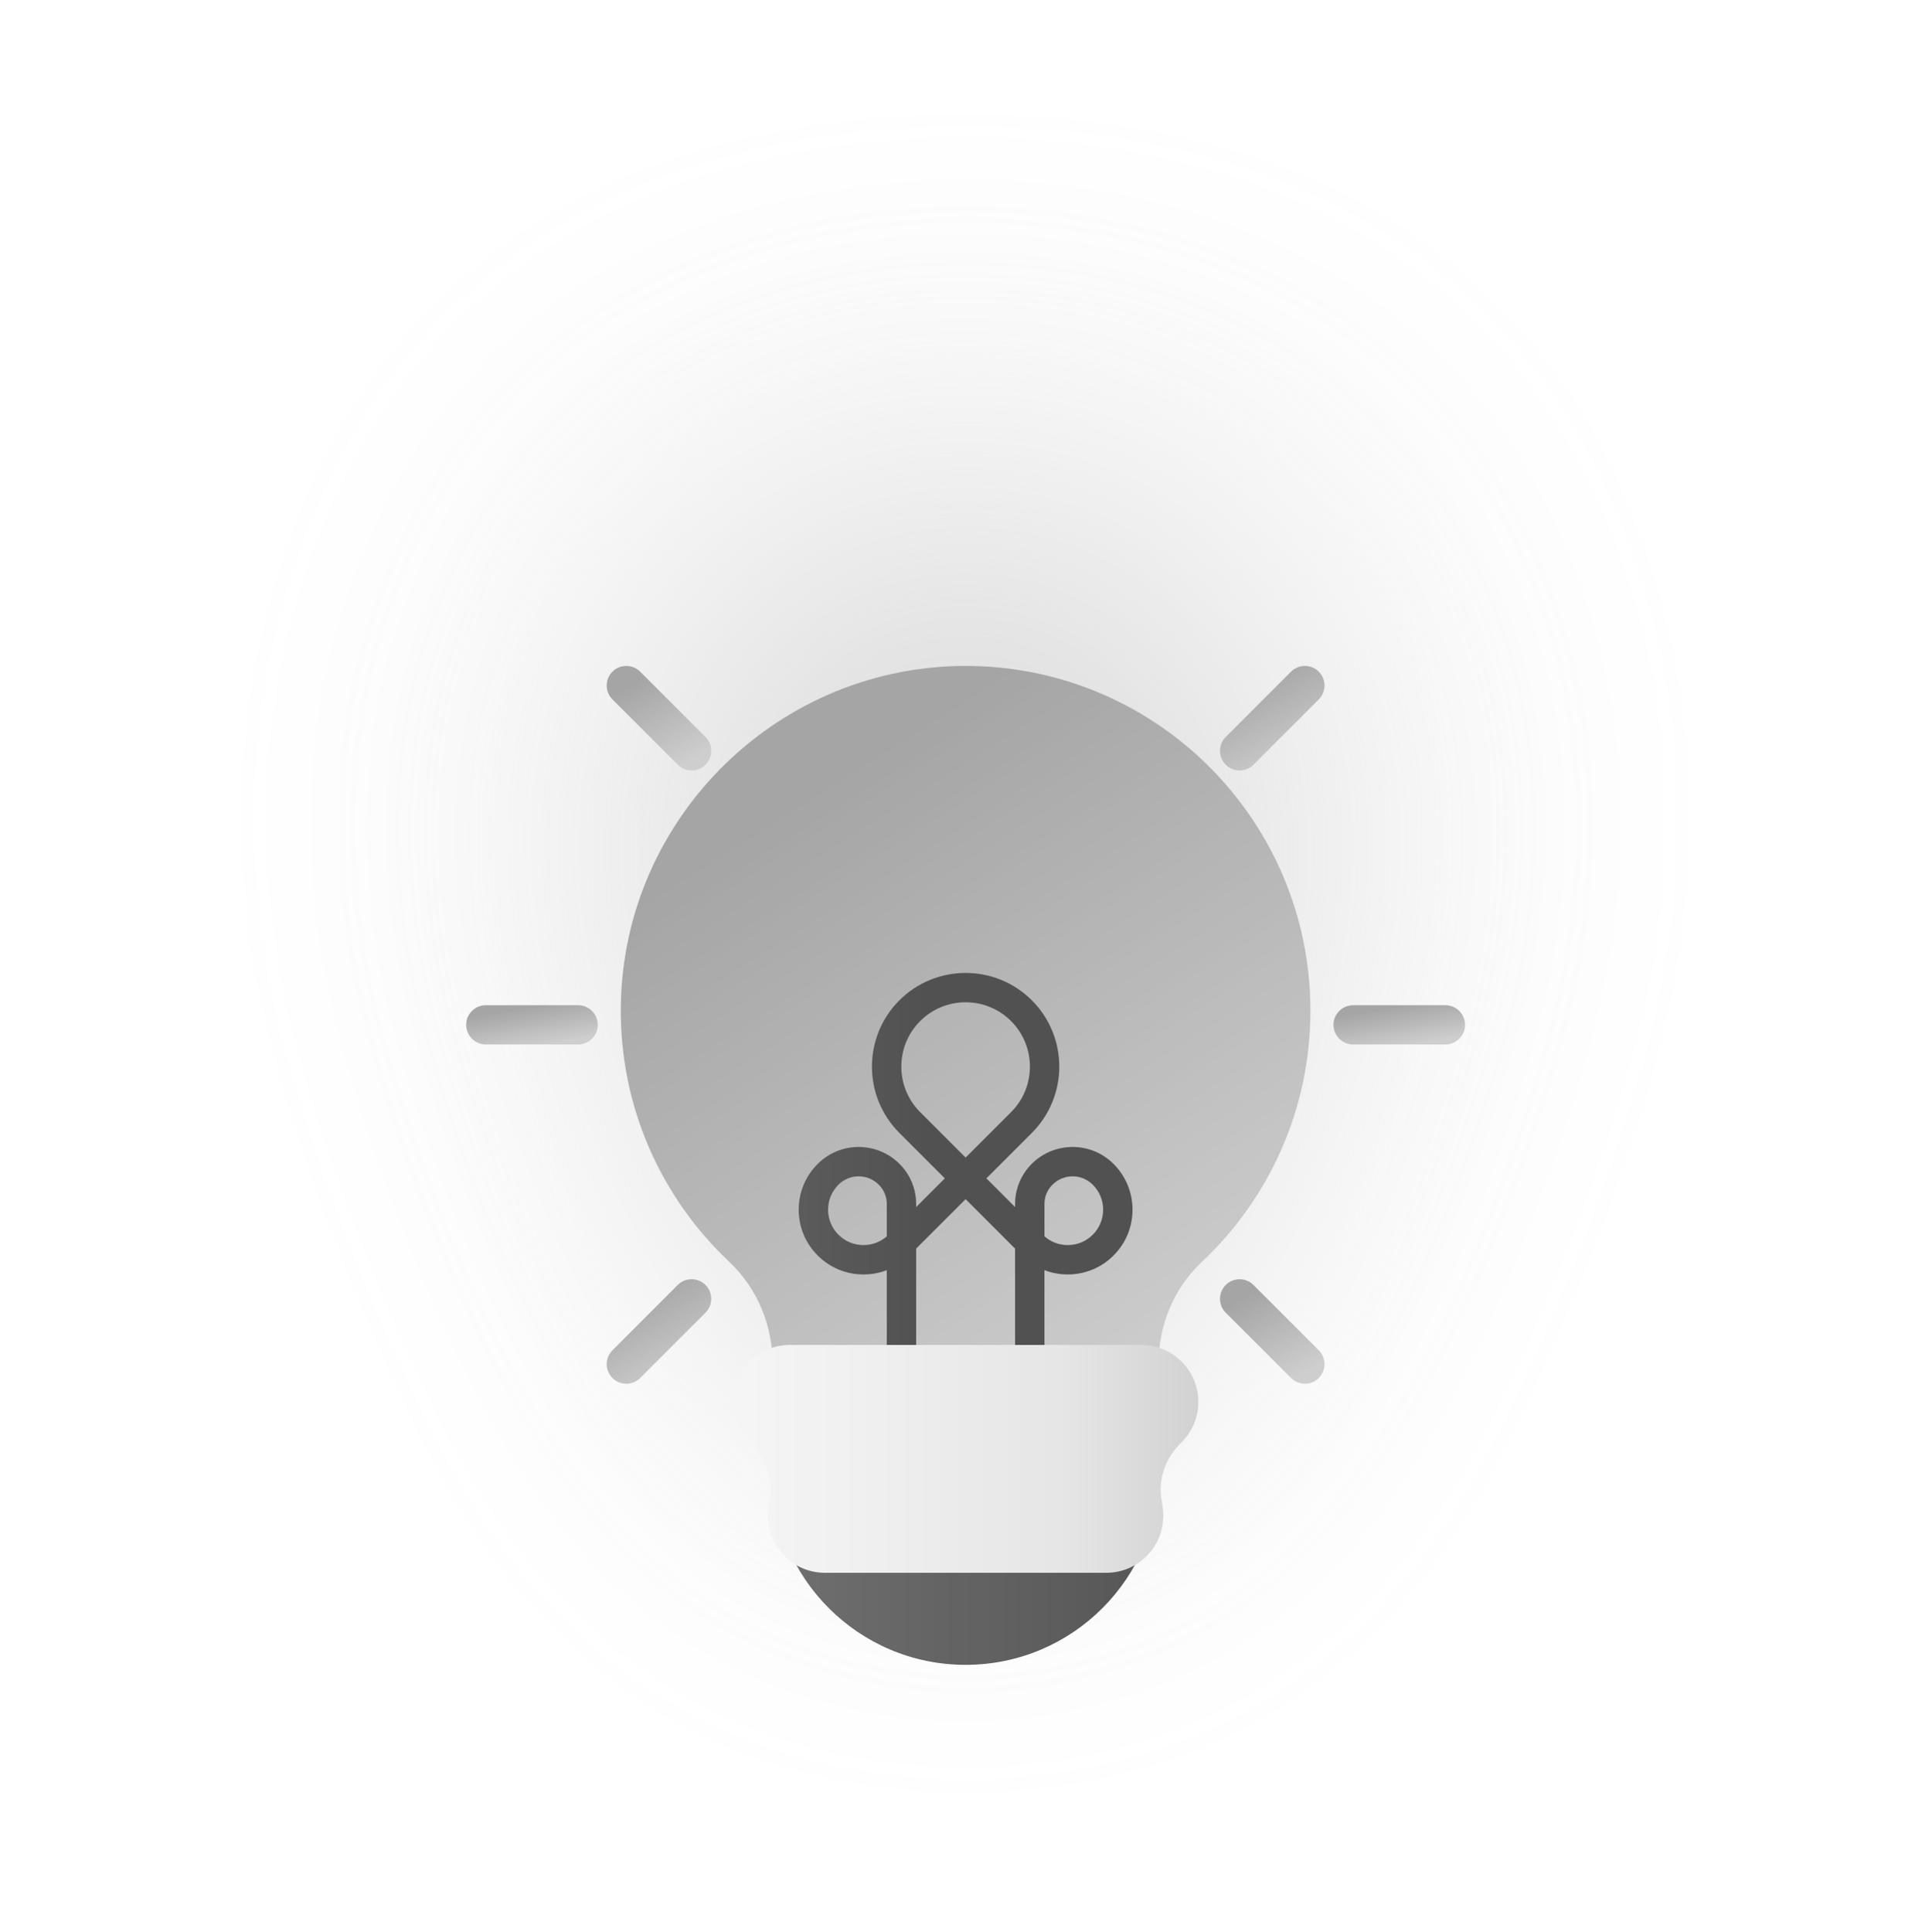
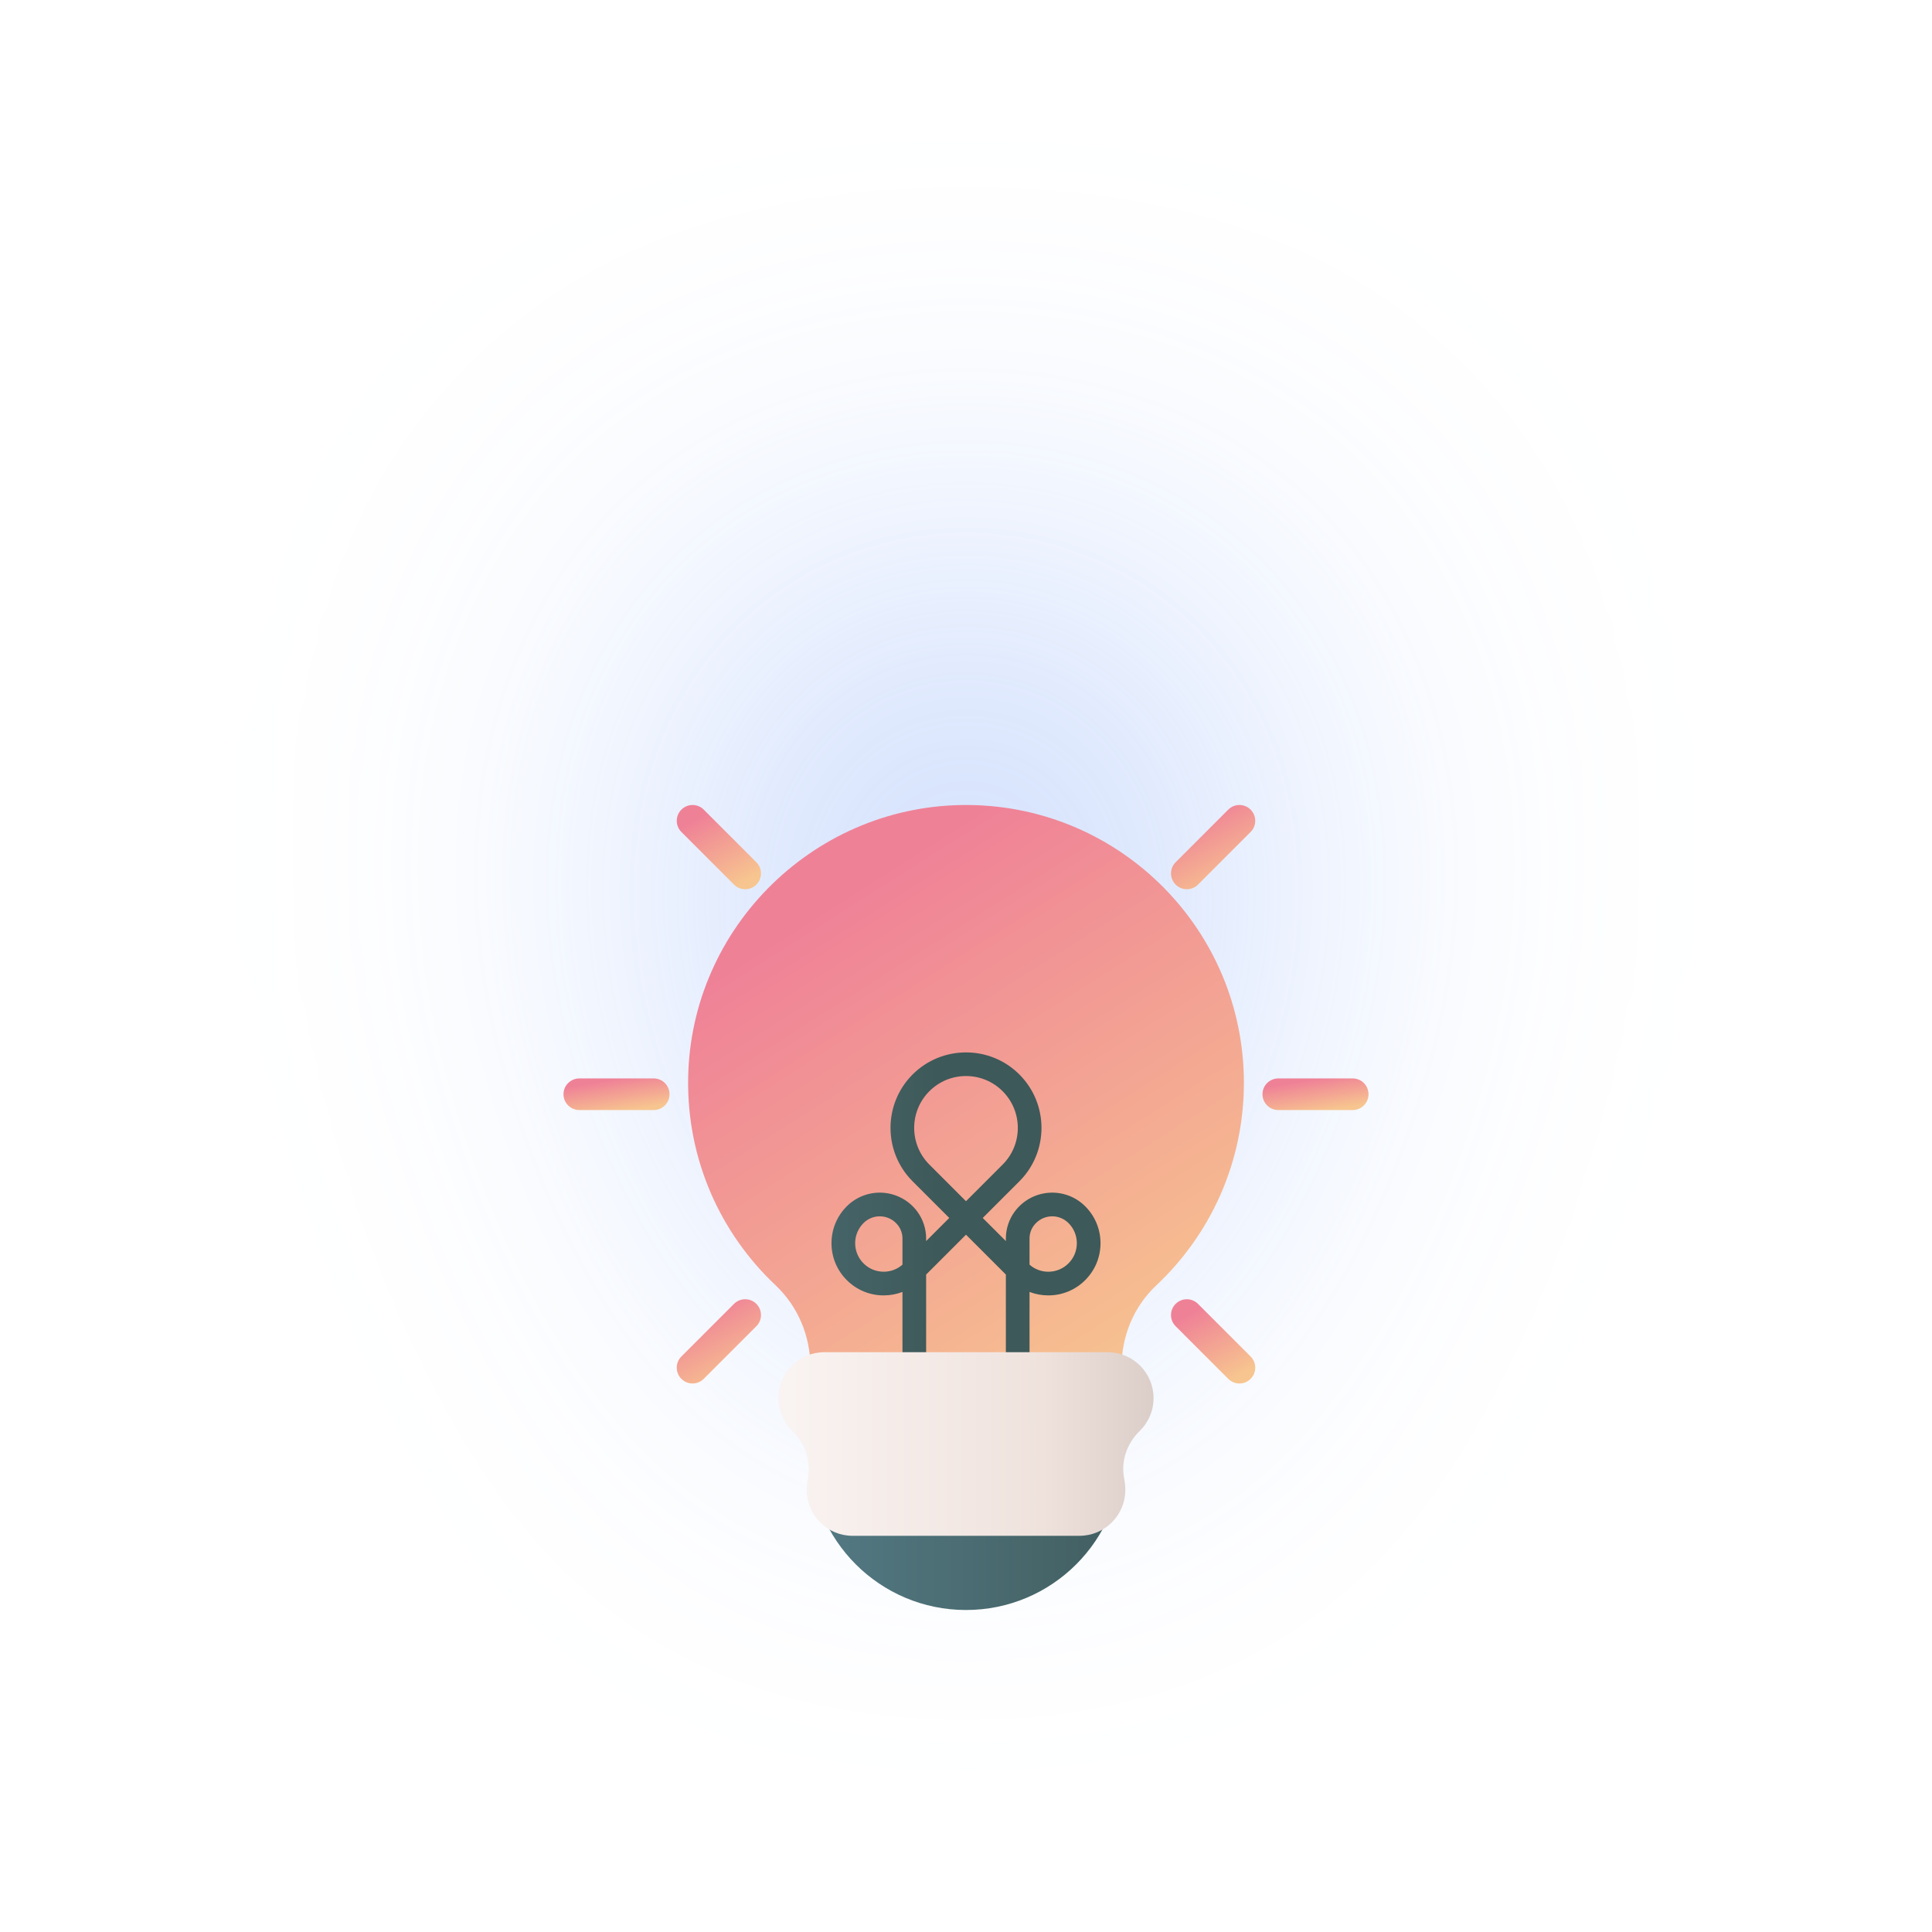
- <svg xmlns="http://www.w3.org/2000/svg" width="290" height="290" viewBox="0 0 290 290" fill="none">
-   <g style="mix-blend-mode:luminosity" filter="url(#filter0_d)">
-     <path d="M196.779 151.779C196.779 123.386 173.925 100.33 145.609 100.004C117.175 99.676 93.637 122.58 93.226 151.013C93.007 166.177 99.307 179.873 109.504 189.477C113.701 193.431 116.011 198.989 116.011 204.755V219.07H173.988V204.667C173.988 198.948 176.284 193.435 180.452 189.519C190.502 180.074 196.779 166.66 196.779 151.779Z" fill="url(#paint0_linear)" />
-     <path d="M167.215 174.777C165.426 172.988 162.956 172.068 160.43 172.254C157.906 172.44 155.595 173.712 154.087 175.744C153.017 177.187 152.427 178.971 152.427 180.767V181.255L148.12 176.947L154.951 170.117C160.437 164.63 160.437 155.702 154.951 150.216C149.463 144.729 140.536 144.729 135.049 150.216C129.563 155.702 129.563 164.63 135.049 170.117L141.88 176.947L137.573 181.255V180.767C137.573 178.971 136.983 177.187 135.913 175.744C134.405 173.712 132.093 172.44 129.57 172.254C127.049 172.069 124.574 172.988 122.785 174.777C120.948 176.614 119.936 179.056 119.936 181.653C119.936 184.251 120.948 186.693 122.785 188.529C124.622 190.366 127.063 191.378 129.661 191.378C130.877 191.378 132.059 191.156 133.161 190.732V208.174C133.161 209.392 134.148 210.38 135.367 210.38C136.585 210.38 137.573 209.392 137.573 208.174V187.494L145 180.067L152.427 187.494V208.174C152.427 209.392 153.415 210.38 154.633 210.38C155.852 210.38 156.839 209.392 156.839 208.174V190.732C157.941 191.156 159.123 191.378 160.339 191.378C162.936 191.378 165.378 190.367 167.215 188.529C169.051 186.693 170.063 184.251 170.063 181.653C170.063 179.056 169.051 176.614 167.215 174.777ZM133.161 185.651C132.192 186.502 130.962 186.966 129.661 186.966C128.242 186.966 126.908 186.413 125.905 185.41C124.901 184.406 124.348 183.072 124.348 181.653C124.348 180.234 124.901 178.9 125.905 177.897C126.711 177.09 127.799 176.643 128.931 176.643C129.035 176.643 129.141 176.647 129.246 176.654C130.489 176.746 131.627 177.372 132.37 178.373C132.88 179.061 133.161 179.911 133.161 180.768V185.651ZM138.169 153.335C139.994 151.51 142.42 150.506 145 150.506C147.58 150.506 150.006 151.511 151.831 153.335C155.598 157.102 155.598 163.23 151.831 166.997L145 173.828L138.169 166.997C134.403 163.23 134.403 157.102 138.169 153.335ZM164.095 185.41C163.092 186.414 161.758 186.966 160.339 186.966C159.038 186.966 157.808 186.502 156.839 185.651V180.768C156.839 179.911 157.12 179.061 157.63 178.373C158.373 177.372 159.511 176.746 160.754 176.654C161.993 176.562 163.214 177.016 164.095 177.897C165.099 178.9 165.651 180.234 165.651 181.654C165.651 183.073 165.099 184.407 164.095 185.41Z" fill="url(#paint1_linear)" />
-     <path d="M145 250C128.959 250 115.956 236.997 115.956 220.956V219.07H174.045V220.956C174.044 236.997 161.041 250 145 250Z" fill="url(#paint2_linear)" />
-     <path d="M171.393 201.964H118.607C113.883 201.964 110.054 205.793 110.054 210.517C110.054 212.922 111.046 215.095 112.644 216.649C115.007 218.947 116.172 222.253 115.53 225.486C115.395 226.169 115.314 226.885 115.314 227.623C115.314 232.347 119.143 236.177 123.867 236.177H166.133C170.857 236.177 174.686 232.347 174.686 227.623C174.686 226.885 174.606 226.169 174.47 225.486C173.828 222.253 174.993 218.947 177.356 216.649C178.954 215.095 179.946 212.922 179.946 210.517C179.946 205.793 176.116 201.964 171.393 201.964Z" fill="url(#paint3_linear)" />
-     <path d="M217.054 156.841H203.189C201.562 156.841 200.243 155.522 200.243 153.896C200.243 152.269 201.562 150.95 203.189 150.95H217.054C218.681 150.95 220 152.269 220 153.896C220 155.522 218.681 156.841 217.054 156.841Z" fill="url(#paint4_linear)" />
-     <path d="M86.811 156.841H72.946C71.319 156.841 70 155.522 70 153.896C70 152.269 71.319 150.95 72.946 150.95H86.811C88.438 150.95 89.757 152.269 89.757 153.896C89.757 155.522 88.438 156.841 86.811 156.841Z" fill="url(#paint5_linear)" />
-     <path d="M195.95 207.792C195.196 207.792 194.443 207.504 193.867 206.929L184.063 197.124C182.912 195.974 182.912 194.109 184.063 192.959C185.213 191.809 187.078 191.809 188.228 192.959L198.033 202.763C199.183 203.914 199.183 205.779 198.033 206.929C197.458 207.504 196.704 207.792 195.95 207.792Z" fill="url(#paint6_linear)" />
-     <path d="M103.854 115.696C103.101 115.696 102.347 115.408 101.772 114.833L91.967 105.028C90.817 103.878 90.817 102.013 91.967 100.863C93.117 99.712 94.982 99.712 96.133 100.863L105.937 110.667C107.088 111.817 107.088 113.682 105.937 114.833C105.362 115.408 104.608 115.696 103.854 115.696Z" fill="url(#paint7_linear)" />
-     <path d="M94.05 207.791C93.296 207.791 92.542 207.504 91.967 206.929C90.816 205.778 90.816 203.913 91.967 202.763L101.771 192.958C102.922 191.808 104.787 191.808 105.937 192.958C107.087 194.109 107.087 195.974 105.937 197.124L96.132 206.929C95.557 207.504 94.803 207.791 94.05 207.791Z" fill="url(#paint8_linear)" />
-     <path d="M186.145 115.696C185.392 115.696 184.638 115.408 184.063 114.833C182.912 113.683 182.912 111.818 184.063 110.667L193.867 100.863C195.018 99.713 196.883 99.713 198.033 100.863C199.183 102.013 199.183 103.878 198.033 105.029L188.228 114.833C187.653 115.408 186.899 115.696 186.145 115.696Z" fill="url(#paint9_linear)" />
+ <svg xmlns="http://www.w3.org/2000/svg" width="240" height="240" viewBox="0 0 240 240" fill="none">
+   <g filter="url(#filter0_d)">
+     <path d="M154.52 134.52C154.52 115.59 139.284 100.22 120.406 100.002C101.45 99.784 85.758 115.053 85.484 134.008C85.338 144.118 89.538 153.248 96.336 159.652C99.134 162.287 100.674 165.993 100.674 169.837V179.38H139.326V169.778C139.326 165.965 140.856 162.29 143.635 159.679C150.335 153.383 154.52 144.44 154.52 134.52Z" fill="url(#paint0_linear)" />
+     <path d="M134.81 149.851C133.617 148.659 131.971 148.045 130.286 148.17C128.604 148.294 127.063 149.142 126.058 150.496C125.345 151.458 124.952 152.647 124.952 153.845V154.17L122.08 151.298L126.634 146.744C130.291 143.087 130.291 137.135 126.634 133.477C122.976 129.819 117.024 129.819 113.366 133.477C109.708 137.135 109.708 143.087 113.366 146.744L117.92 151.298L115.048 154.17V153.845C115.048 152.647 114.656 151.458 113.942 150.496C112.937 149.142 111.396 148.294 109.714 148.17C108.033 148.046 106.383 148.659 105.19 149.851C103.966 151.076 103.291 152.704 103.291 154.436C103.291 156.167 103.965 157.795 105.19 159.02C106.415 160.244 108.042 160.919 109.774 160.919C110.585 160.919 111.373 160.771 112.107 160.488V172.116C112.107 172.928 112.766 173.587 113.578 173.587C114.39 173.587 115.048 172.928 115.048 172.116V158.329L120 153.378L124.952 158.329V172.116C124.952 172.928 125.61 173.587 126.422 173.587C127.235 173.587 127.893 172.928 127.893 172.116V160.488C128.627 160.771 129.415 160.919 130.226 160.919C131.957 160.919 133.586 160.244 134.81 159.02C136.034 157.795 136.709 156.167 136.709 154.436C136.709 152.704 136.034 151.076 134.81 149.851ZM112.107 157.1C111.461 157.668 110.642 157.977 109.774 157.977C108.828 157.977 107.939 157.609 107.27 156.94C106.601 156.271 106.232 155.381 106.232 154.436C106.232 153.49 106.601 152.6 107.27 151.931C107.807 151.394 108.533 151.095 109.287 151.095C109.357 151.095 109.427 151.098 109.497 151.103C110.326 151.164 111.085 151.582 111.58 152.249C111.92 152.707 112.107 153.274 112.107 153.845V157.1ZM115.446 135.557C116.663 134.34 118.28 133.67 120 133.67C121.72 133.67 123.337 134.34 124.554 135.557C127.065 138.068 127.065 142.154 124.554 144.665L120 149.219L115.446 144.665C112.935 142.154 112.935 138.068 115.446 135.557ZM132.73 156.94C132.061 157.609 131.172 157.978 130.226 157.978C129.359 157.978 128.539 157.668 127.893 157.101V153.845C127.893 153.274 128.08 152.707 128.42 152.249C128.915 151.582 129.674 151.164 130.503 151.103C131.329 151.042 132.143 151.344 132.73 151.931C133.399 152.6 133.768 153.49 133.768 154.436C133.768 155.382 133.399 156.271 132.73 156.94Z" fill="url(#paint1_linear)" />
+     <path d="M120 200C109.306 200 100.637 191.331 100.637 180.637V179.38H139.363V180.637C139.363 191.331 130.694 200 120 200Z" fill="url(#paint2_linear)" />
+     <path d="M137.595 167.976H102.405C99.256 167.976 96.703 170.529 96.703 173.678C96.703 175.281 97.364 176.73 98.43 177.766C100.005 179.298 100.782 181.502 100.354 183.657C100.263 184.113 100.21 184.59 100.21 185.082C100.21 188.231 102.762 190.784 105.912 190.784H134.089C137.238 190.784 139.791 188.231 139.791 185.082C139.791 184.59 139.737 184.113 139.647 183.657C139.219 181.502 139.996 179.298 141.571 177.766C142.636 176.73 143.298 175.281 143.298 173.678C143.297 170.529 140.744 167.976 137.595 167.976Z" fill="url(#paint3_linear)" />
+     <path d="M168.036 137.894H158.793C157.708 137.894 156.829 137.015 156.829 135.93C156.829 134.846 157.708 133.967 158.793 133.967H168.036C169.121 133.967 170 134.846 170 135.93C170 137.015 169.121 137.894 168.036 137.894Z" fill="url(#paint4_linear)" />
+     <path d="M81.208 137.894H71.964C70.879 137.894 70 137.015 70 135.93C70 134.846 70.879 133.967 71.964 133.967H81.208C82.292 133.967 83.171 134.846 83.171 135.93C83.171 137.015 82.292 137.894 81.208 137.894Z" fill="url(#paint5_linear)" />
+     <path d="M153.967 171.861C153.464 171.861 152.962 171.669 152.578 171.286L146.042 164.749C145.275 163.983 145.275 162.739 146.042 161.972C146.809 161.206 148.052 161.206 148.819 161.972L155.355 168.509C156.122 169.276 156.122 170.519 155.355 171.286C154.972 171.669 154.469 171.861 153.967 171.861Z" fill="url(#paint6_linear)" />
+     <path d="M92.57 110.464C92.067 110.464 91.564 110.272 91.181 109.889L84.645 103.352C83.878 102.585 83.878 101.342 84.645 100.575C85.412 99.808 86.655 99.808 87.422 100.575L93.958 107.111C94.725 107.878 94.725 109.122 93.958 109.888C93.575 110.272 93.072 110.464 92.57 110.464Z" fill="url(#paint7_linear)" />
+     <path d="M86.033 171.861C85.531 171.861 85.028 171.669 84.644 171.286C83.878 170.519 83.878 169.276 84.644 168.509L91.181 161.972C91.948 161.206 93.191 161.206 93.958 161.972C94.725 162.739 94.725 163.983 93.958 164.749L87.421 171.286C87.038 171.669 86.536 171.861 86.033 171.861Z" fill="url(#paint8_linear)" />
+     <path d="M147.43 110.464C146.928 110.464 146.425 110.272 146.042 109.889C145.275 109.122 145.275 107.878 146.042 107.112L152.578 100.575C153.345 99.808 154.588 99.809 155.355 100.575C156.122 101.342 156.122 102.586 155.355 103.352L148.819 109.889C148.435 110.272 147.933 110.464 147.43 110.464Z" fill="url(#paint9_linear)" />
  </g>
  <defs>
-     <filter id="filter0_d" x="0" y="0" width="290" height="290" filterUnits="userSpaceOnUse" color-interpolation-filters="sRGB">
+     <filter id="filter0_d" x="0" y="0" width="240" height="240" filterUnits="userSpaceOnUse" color-interpolation-filters="sRGB">
      <feFlood flood-opacity="0" result="BackgroundImageFix" />
      <feColorMatrix in="SourceAlpha" type="matrix" values="0 0 0 0 0 0 0 0 0 0 0 0 0 0 0 0 0 0 127 0" />
      <feOffset dy="-30" />
      <feGaussianBlur stdDeviation="35" />
      <feColorMatrix type="matrix" values="0 0 0 0 0.51 0 0 0 0 0.663 0 0 0 0 0.976 0 0 0 0.45 0" />
      <feBlend mode="normal" in2="BackgroundImageFix" result="effect1_dropShadow" />
      <feBlend mode="normal" in="SourceGraphic" in2="effect1_dropShadow" result="shape" />
    </filter>
-     <linearGradient id="paint0_linear" x1="122.585" y1="116.752" x2="182.946" y2="211.921" gradientUnits="userSpaceOnUse">
+     <linearGradient id="paint0_linear" x1="105.057" y1="111.168" x2="145.298" y2="174.614" gradientUnits="userSpaceOnUse">
      <stop stop-color="#EF8197" />
      <stop offset="0.943" stop-color="#F7C58F" />
    </linearGradient>
-     <linearGradient id="paint1_linear" x1="83.235" y1="178.24" x2="139.707" y2="178.24" gradientUnits="userSpaceOnUse">
+     <linearGradient id="paint1_linear" x1="78.824" y1="152.16" x2="116.471" y2="152.16" gradientUnits="userSpaceOnUse">
      <stop stop-color="#537983" />
      <stop offset="1" stop-color="#3E5959" />
    </linearGradient>
-     <linearGradient id="paint2_linear" x1="117.746" y1="234.535" x2="186.168" y2="234.535" gradientUnits="userSpaceOnUse">
+     <linearGradient id="paint2_linear" x1="101.83" y1="189.69" x2="147.446" y2="189.69" gradientUnits="userSpaceOnUse">
      <stop stop-color="#537983" />
      <stop offset="1" stop-color="#3E5959" />
    </linearGradient>
-     <linearGradient id="paint3_linear" x1="112.208" y1="219.07" x2="194.533" y2="219.07" gradientUnits="userSpaceOnUse">
+     <linearGradient id="paint3_linear" x1="98.139" y1="179.38" x2="153.022" y2="179.38" gradientUnits="userSpaceOnUse">
      <stop stop-color="#F9F3F1" />
      <stop offset="0.573" stop-color="#EFE2DD" />
      <stop offset="1" stop-color="#CDBFBA" />
    </linearGradient>
-     <linearGradient id="paint4_linear" x1="205.845" y1="151.779" x2="206.903" y2="158.208" gradientUnits="userSpaceOnUse">
+     <linearGradient id="paint4_linear" x1="160.564" y1="134.519" x2="161.269" y2="138.805" gradientUnits="userSpaceOnUse">
      <stop stop-color="#EF8197" />
      <stop offset="0.943" stop-color="#F7C58F" />
    </linearGradient>
-     <linearGradient id="paint5_linear" x1="75.602" y1="151.779" x2="76.66" y2="158.208" gradientUnits="userSpaceOnUse">
+     <linearGradient id="paint5_linear" x1="73.735" y1="134.519" x2="74.44" y2="138.805" gradientUnits="userSpaceOnUse">
      <stop stop-color="#EF8197" />
      <stop offset="0.943" stop-color="#F7C58F" />
    </linearGradient>
-     <linearGradient id="paint6_linear" x1="187.65" y1="194.304" x2="195.09" y2="207.792" gradientUnits="userSpaceOnUse">
+     <linearGradient id="paint6_linear" x1="148.434" y1="162.869" x2="153.394" y2="171.861" gradientUnits="userSpaceOnUse">
      <stop stop-color="#EF8197" />
      <stop offset="0.943" stop-color="#F7C58F" />
    </linearGradient>
-     <linearGradient id="paint7_linear" x1="95.555" y1="102.208" x2="102.995" y2="115.696" gradientUnits="userSpaceOnUse">
+     <linearGradient id="paint7_linear" x1="87.037" y1="101.472" x2="91.997" y2="110.464" gradientUnits="userSpaceOnUse">
      <stop stop-color="#EF8197" />
      <stop offset="0.943" stop-color="#F7C58F" />
    </linearGradient>
-     <linearGradient id="paint8_linear" x1="95.555" y1="194.304" x2="102.994" y2="207.791" gradientUnits="userSpaceOnUse">
+     <linearGradient id="paint8_linear" x1="87.036" y1="162.869" x2="91.996" y2="171.861" gradientUnits="userSpaceOnUse">
      <stop stop-color="#EF8197" />
      <stop offset="0.943" stop-color="#F7C58F" />
    </linearGradient>
-     <linearGradient id="paint9_linear" x1="187.65" y1="102.209" x2="195.09" y2="115.696" gradientUnits="userSpaceOnUse">
+     <linearGradient id="paint9_linear" x1="148.434" y1="101.472" x2="153.393" y2="110.464" gradientUnits="userSpaceOnUse">
      <stop stop-color="#EF8197" />
      <stop offset="0.943" stop-color="#F7C58F" />
    </linearGradient>
  </defs>
</svg>
